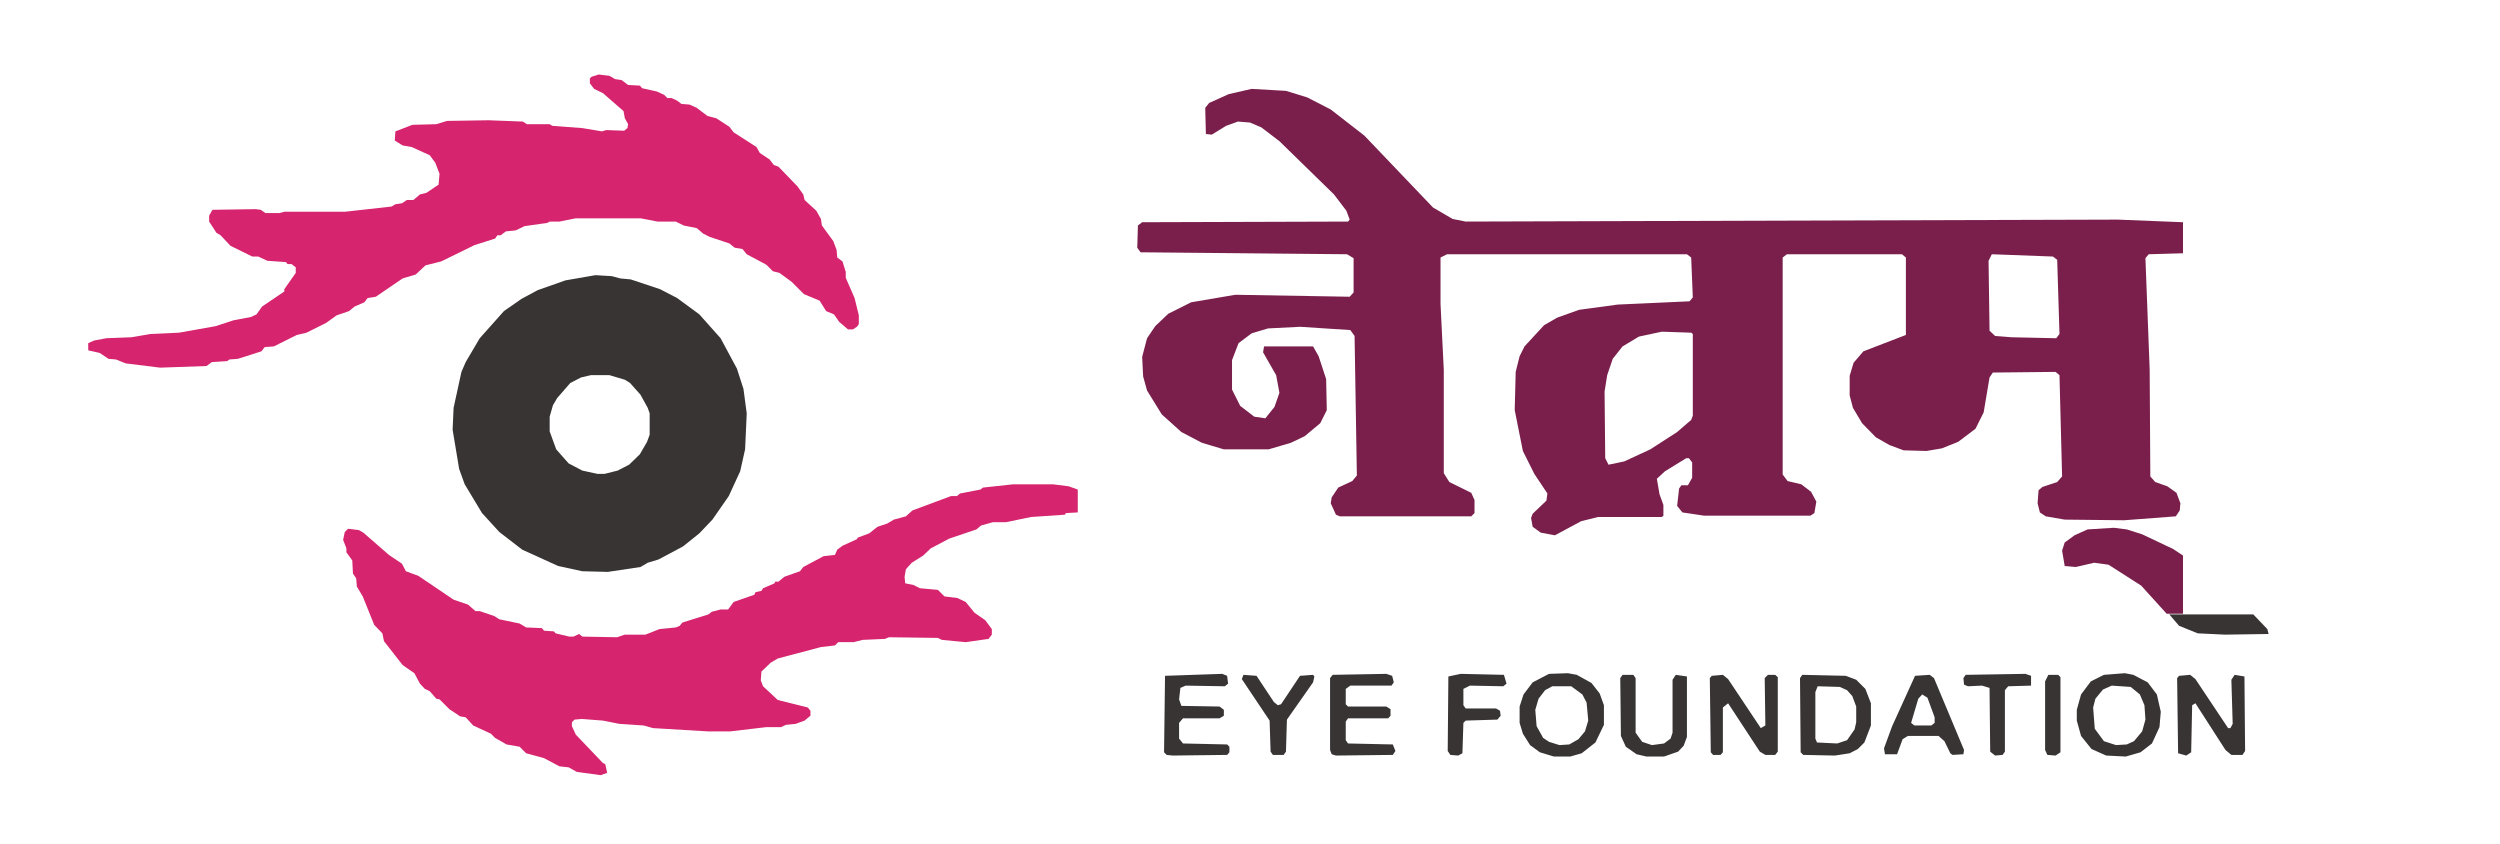
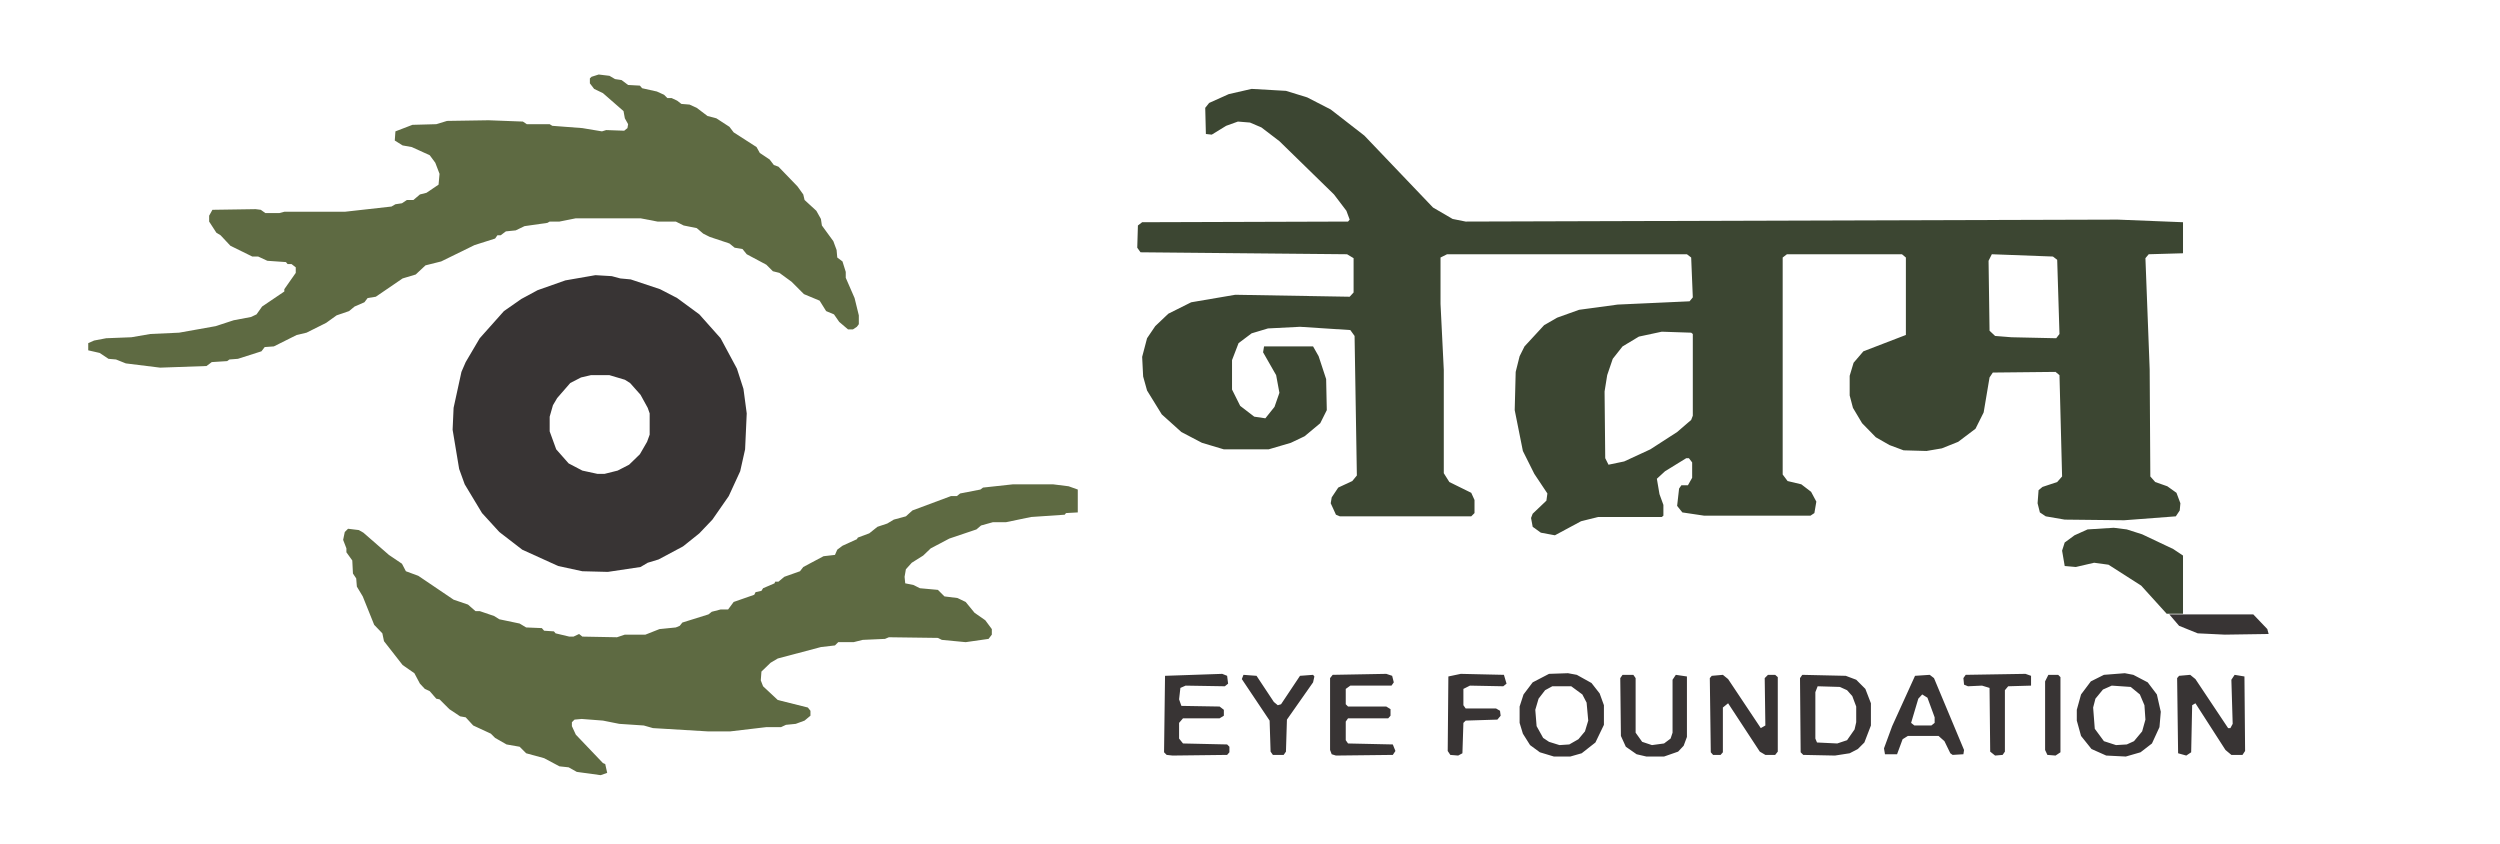
<svg xmlns="http://www.w3.org/2000/svg" viewBox="0 0 765 258">
-   <path fill="#D6246E" fill-rule="evenodd" d="M329.8 149.8 327.0 148.8 322.2 148.2 310.0 148.2 300.8 149.2 300.0 149.8 293.8 151.0 292.8 151.8 291.0 151.8 279.2 156.2 277.2 158.0 273.5 159.0 271.5 160.2 268.5 161.2 266.0 163.2 262.5 164.5 262.2 165.0 257.8 167.0 256.2 168.2 255.5 169.8 252.0 170.2 245.8 173.5 244.8 174.8 240.0 176.5 238.2 178.0 237.2 178.0 237.0 178.5 233.5 180.0 233.0 180.8 231.2 181.2 230.8 182.0 224.5 184.2 222.8 186.5 220.5 186.5 217.8 187.2 216.8 188.0 208.8 190.5 208.0 191.5 206.8 192.0 201.8 192.5 197.5 194.2 191.2 194.2 188.8 195.0 178.2 194.8 177.2 194.0 175.5 194.8 174.2 194.8 170.0 193.8 169.5 193.2 166.5 193.0 165.8 192.2 161.0 192.0 159.0 190.8 152.8 189.5 151.2 188.5 146.8 187.0 145.5 187.0 143.2 185.0 138.8 183.5 128.0 176.2 124.2 174.8 123.0 172.5 119.0 169.8 111.2 163.0 109.8 162.2 106.5 161.8 105.5 162.8 105.0 165.2 106.0 167.8 106.0 169.0 107.8 171.5 108.0 175.5 109.0 177.0 109.2 179.5 111.0 182.5 114.5 191.2 117.0 193.8 117.5 196.2 123.2 203.5 126.8 206.0 128.5 209.2 130.0 210.8 131.5 211.5 133.5 213.8 134.5 214.0 137.5 217.0 140.8 219.2 142.5 219.5 144.8 222.0 150.2 224.5 151.5 225.8 155.0 227.8 159.0 228.5 161.0 230.5 166.5 232.0 171.2 234.5 174.0 234.8 176.5 236.2 183.8 237.2 185.8 236.5 185.2 233.8 184.5 233.5 176.2 224.8 175.0 222.2 175.0 221.0 175.8 220.2 178.0 220.0 184.5 220.5 189.5 221.5 197.0 222.0 199.8 222.8 216.5 223.8 223.5 223.8 234.5 222.5 239.0 222.5 240.5 221.8 243.5 221.5 246.2 220.5 248.0 219.0 248.0 217.5 247.2 216.5 238.0 214.2 233.5 210.0 232.8 208.2 233.0 205.5 235.8 202.8 238.0 201.5 251.2 198.0 255.5 197.5 256.5 196.5 261.2 196.5 264.0 195.8 270.8 195.5 272.0 195.0 287.0 195.2 288.2 195.8 295.5 196.5 302.5 195.5 303.5 194.2 303.5 192.5 301.5 189.8 298.2 187.5 295.5 184.2 293.0 183.0 289.0 182.5 287.0 180.5 281.5 180.0 279.5 179.0 277.0 178.5 276.8 176.5 277.2 174.2 279.0 172.2 282.5 170.0 284.8 167.8 290.5 164.8 298.8 162.0 300.2 160.8 303.8 159.8 307.8 159.8 315.5 158.2 325.8 157.5 326.2 157.0 329.8 156.8ZM262.8 96.5 261.5 91.2 258.8 85.0 258.8 83.2 257.8 80.0 256.2 78.8 256.0 76.5 255.0 73.8 251.5 69.0 251.2 67.0 249.8 64.5 246.2 61.2 245.8 59.5 244.0 57.0 238.2 51.0 236.8 50.5 235.5 48.8 232.5 46.8 231.5 45.0 224.5 40.5 223.2 38.8 219.2 36.2 216.5 35.5 213.2 33.0 211.0 32.0 208.5 31.8 207.2 30.8 205.5 30.0 204.2 30.0 203.2 29.0 201.0 28.0 196.5 27.0 195.8 26.2 192.2 26.0 190.2 24.5 188.2 24.2 186.5 23.2 183.2 22.8 181.0 23.5 180.5 24.0 180.5 25.5 181.8 27.2 184.5 28.5 190.8 34.0 191.2 36.2 192.2 38.0 192.0 39.2 191.0 40.0 185.5 39.8 184.2 40.2 178.2 39.2 169.0 38.5 168.2 38.0 161.2 38.0 160.0 37.2 149.5 36.8 136.8 37.0 133.5 38.0 126.2 38.2 121.0 40.2 120.8 43.0 123.2 44.5 126.0 45.0 131.5 47.5 133.2 49.8 134.5 53.2 134.2 56.5 130.5 59.0 128.5 59.5 126.5 61.2 124.5 61.2 123.0 62.2 121.0 62.5 119.8 63.2 105.5 64.8 87.0 64.8 85.5 65.2 81.2 65.2 79.8 64.2 78.2 64.0 65.0 64.2 64.0 66.0 64.0 67.8 66.2 71.2 67.5 72.0 70.5 75.2 77.2 78.5 79.0 78.5 81.8 79.8 87.5 80.2 88.0 80.8 89.2 80.8 90.5 81.8 90.5 83.5 87.0 88.5 87.0 89.2 80.2 93.8 78.5 96.2 76.8 97.0 71.5 98.0 66.0 99.8 54.8 101.8 46.0 102.2 40.2 103.2 32.5 103.5 28.8 104.2 27.0 105.0 27.0 107.2 30.5 108.0 33.2 109.8 35.5 110.0 38.5 111.2 49.0 112.5 63.2 112.0 64.8 110.8 69.5 110.5 70.2 110.0 72.8 109.8 80.0 107.5 81.0 106.2 83.8 106.0 90.8 102.5 93.8 101.8 99.8 98.8 103.0 96.5 106.8 95.2 108.5 93.8 111.5 92.5 112.5 91.2 115.0 90.8 123.2 85.2 127.2 84.0 130.2 81.2 135.0 80.0 145.2 75.0 151.5 73.0 152.2 72.0 153.2 72.0 154.8 70.8 157.8 70.5 160.5 69.2 167.5 68.2 168.2 67.8 171.2 67.8 176.2 66.8 196.0 66.8 201.2 67.8 206.8 67.8 209.2 69.0 213.2 69.8 215.2 71.5 217.2 72.5 223.2 74.5 224.8 75.8 227.2 76.2 228.5 77.8 234.5 81.0 236.5 83.0 238.5 83.5 242.2 86.2 246.0 90.0 250.8 92.0 252.8 95.2 255.2 96.2 256.8 98.5 259.5 100.8 261.0 100.8 262.2 100.0 262.8 99.2Z" />
+   <path fill="#5E6A42" fill-rule="evenodd" d="M329.8 149.8 327.0 148.8 322.2 148.2 310.0 148.2 300.8 149.2 300.0 149.8 293.8 151.0 292.8 151.8 291.0 151.8 279.2 156.2 277.2 158.0 273.5 159.0 271.5 160.2 268.5 161.2 266.0 163.2 262.5 164.5 262.2 165.0 257.8 167.0 256.2 168.2 255.5 169.8 252.0 170.2 245.8 173.5 244.8 174.8 240.0 176.5 238.2 178.0 237.2 178.0 237.0 178.5 233.5 180.0 233.0 180.8 231.2 181.2 230.8 182.0 224.5 184.2 222.8 186.5 220.5 186.5 217.8 187.2 216.8 188.0 208.8 190.5 208.0 191.5 206.8 192.0 201.8 192.5 197.5 194.2 191.2 194.2 188.8 195.0 178.2 194.8 177.2 194.0 175.5 194.8 174.2 194.8 170.0 193.8 169.5 193.2 166.5 193.0 165.8 192.2 161.0 192.0 159.0 190.8 152.8 189.5 151.2 188.5 146.8 187.0 145.5 187.0 143.2 185.0 138.8 183.5 128.0 176.2 124.2 174.8 123.0 172.5 119.0 169.8 111.2 163.0 109.8 162.2 106.5 161.8 105.5 162.8 105.0 165.2 106.0 167.8 106.0 169.0 107.8 171.5 108.0 175.5 109.0 177.0 109.2 179.5 111.0 182.5 114.5 191.2 117.0 193.8 117.5 196.2 123.2 203.5 126.8 206.0 128.5 209.2 130.0 210.8 131.5 211.5 133.5 213.8 134.5 214.0 137.5 217.0 140.8 219.2 142.5 219.5 144.8 222.0 150.2 224.5 151.5 225.8 155.0 227.8 159.0 228.5 161.0 230.5 166.5 232.0 171.2 234.5 174.0 234.8 176.5 236.2 183.8 237.2 185.8 236.5 185.2 233.8 184.5 233.5 176.2 224.8 175.0 222.2 175.0 221.0 175.8 220.2 178.0 220.0 184.5 220.5 189.5 221.5 197.0 222.0 199.8 222.8 216.5 223.8 223.5 223.8 234.5 222.5 239.0 222.5 240.5 221.8 243.5 221.5 246.2 220.5 248.0 219.0 248.0 217.5 247.2 216.5 238.0 214.2 233.5 210.0 232.8 208.2 233.0 205.5 235.8 202.8 238.0 201.5 251.2 198.0 255.5 197.5 256.5 196.5 261.2 196.5 264.0 195.8 270.8 195.5 272.0 195.0 287.0 195.2 288.2 195.8 295.5 196.5 302.5 195.5 303.5 194.2 303.5 192.5 301.5 189.8 298.2 187.5 295.5 184.2 293.0 183.0 289.0 182.5 287.0 180.5 281.5 180.0 279.5 179.0 277.0 178.5 276.8 176.5 277.2 174.2 279.0 172.2 282.5 170.0 284.8 167.8 290.5 164.8 298.8 162.0 300.2 160.8 303.8 159.8 307.8 159.8 315.5 158.2 325.8 157.5 326.2 157.0 329.8 156.8ZM262.8 96.5 261.5 91.2 258.8 85.0 258.8 83.2 257.8 80.0 256.2 78.8 256.0 76.5 255.0 73.8 251.5 69.0 251.2 67.0 249.8 64.5 246.2 61.2 245.8 59.5 244.0 57.0 238.2 51.0 236.8 50.5 235.5 48.8 232.5 46.8 231.5 45.0 224.5 40.5 223.2 38.8 219.2 36.2 216.5 35.5 213.2 33.0 211.0 32.0 208.5 31.8 207.2 30.8 205.5 30.0 204.2 30.0 203.2 29.0 201.0 28.0 196.5 27.0 195.8 26.2 192.2 26.0 190.2 24.5 188.2 24.2 186.5 23.2 183.2 22.8 181.0 23.5 180.5 24.0 180.5 25.5 181.8 27.2 184.5 28.5 190.8 34.0 191.2 36.2 192.2 38.0 192.0 39.2 191.0 40.0 185.5 39.8 184.2 40.2 178.2 39.2 169.0 38.5 168.2 38.0 161.2 38.0 160.0 37.2 149.5 36.8 136.8 37.0 133.5 38.0 126.2 38.2 121.0 40.2 120.8 43.0 123.2 44.5 126.0 45.0 131.5 47.5 133.2 49.8 134.5 53.2 134.2 56.5 130.5 59.0 128.5 59.5 126.5 61.2 124.5 61.2 123.0 62.2 121.0 62.5 119.8 63.2 105.5 64.8 87.0 64.8 85.5 65.2 81.2 65.2 79.8 64.2 78.2 64.0 65.0 64.2 64.0 66.0 64.0 67.8 66.2 71.2 67.5 72.0 70.5 75.2 77.2 78.5 79.0 78.5 81.8 79.8 87.5 80.2 88.0 80.8 89.2 80.8 90.5 81.8 90.5 83.5 87.0 88.5 87.0 89.2 80.2 93.8 78.5 96.2 76.8 97.0 71.5 98.0 66.0 99.8 54.8 101.8 46.0 102.2 40.2 103.2 32.5 103.5 28.8 104.2 27.0 105.0 27.0 107.2 30.5 108.0 33.2 109.8 35.5 110.0 38.5 111.2 49.0 112.5 63.2 112.0 64.8 110.8 69.5 110.5 70.2 110.0 72.8 109.8 80.0 107.5 81.0 106.2 83.8 106.0 90.8 102.5 93.8 101.8 99.8 98.8 103.0 96.5 106.8 95.2 108.5 93.8 111.5 92.5 112.5 91.2 115.0 90.8 123.2 85.2 127.2 84.0 130.2 81.2 135.0 80.0 145.2 75.0 151.5 73.0 152.2 72.0 153.2 72.0 154.8 70.8 157.8 70.5 160.5 69.2 167.5 68.2 168.2 67.8 171.2 67.8 176.2 66.8 196.0 66.8 201.2 67.8 206.8 67.8 209.2 69.0 213.2 69.8 215.2 71.5 217.2 72.5 223.2 74.5 224.8 75.8 227.2 76.2 228.5 77.8 234.5 81.0 236.5 83.0 238.5 83.5 242.2 86.2 246.0 90.0 250.8 92.0 252.8 95.2 255.2 96.2 256.8 98.5 259.5 100.8 261.0 100.8 262.2 100.0 262.8 99.2Z" />
  <path fill="#383434" fill-rule="evenodd" d="M182.2 84.2 173.0 85.8 164.5 88.8 159.5 91.5 154.2 95.2 146.8 103.5 142.5 110.8 141.2 113.8 138.8 124.8 138.5 131.5 140.5 143.5 142.2 148.2 147.5 157.0 152.8 162.8 159.8 168.2 170.8 173.2 178.2 174.8 186.0 175.0 196.0 173.5 198.2 172.2 201.5 171.2 209.0 167.2 214.0 163.2 218.0 159.0 223.0 151.8 226.5 144.2 228.0 137.5 228.5 126.5 227.5 119.0 225.5 112.8 220.5 103.5 214.0 96.2 207.2 91.2 202.0 88.5 193.0 85.5 189.8 85.2 187.2 84.5ZM180.8 114.8 186.5 114.8 191.2 116.2 192.8 117.2 196.0 120.8 198.2 124.8 198.8 126.5 198.8 133.0 198.0 135.2 195.8 139.0 192.5 142.2 189.0 144.0 185.0 145.0 182.8 145.0 178.2 144.0 174.0 141.8 170.2 137.5 168.2 132.0 168.2 127.5 169.2 124.0 170.5 121.8 174.5 117.2 177.8 115.5Z" />
-   <path fill="#7A1F4C" fill-rule="evenodd" d="M631.8 166.0 631.0 168.5 631.8 173.2 635.2 173.5 640.8 172.2 645.2 172.8 655.2 179.2 663.0 187.8 668.0 187.8 668.0 170.0 665.0 168.0 655.5 163.5 650.8 162.0 646.8 161.5 638.8 162.0 634.8 163.8ZM348.2 69.0 348.0 75.8 349.0 77.2 412.2 77.8 414.2 79.0 414.2 89.5 413.0 90.8 378.0 90.2 364.5 92.5 357.5 96.0 353.5 99.8 351.0 103.5 349.5 109.2 349.8 115.2 351.0 119.5 355.5 126.8 361.5 132.2 367.8 135.5 374.5 137.5 388.2 137.5 395.0 135.5 399.2 133.5 404.0 129.5 406.0 125.5 405.8 116.0 403.5 109.0 401.8 106.0 386.8 106.0 386.5 107.8 390.5 114.8 391.5 120.2 390.0 124.5 387.2 128.0 383.8 127.5 379.5 124.2 377.0 119.2 377.0 110.2 379.0 105.0 383.0 102.0 388.0 100.5 397.8 100.0 413.2 101.0 414.5 102.8 415.2 145.5 413.8 147.2 409.5 149.2 407.5 152.2 407.2 154.0 408.8 157.5 410.0 158.0 450.2 158.0 451.2 157.0 451.2 153.0 450.2 150.8 443.5 147.5 441.8 144.8 441.8 113.2 440.8 93.0 440.8 78.8 442.8 77.8 516.2 77.8 517.5 78.8 518.0 91.0 517.0 92.2 495.0 93.2 483.2 94.8 476.5 97.2 472.5 99.5 466.5 106.0 465.0 109.0 463.8 113.8 463.5 125.5 466.0 138.0 469.5 145.0 473.5 151.0 473.2 153.2 469.0 157.2 468.5 158.5 469.0 161.2 471.5 163.0 475.8 163.8 483.8 159.5 489.0 158.2 508.5 158.2 509.0 157.8 509.0 154.5 507.8 151.2 507.0 146.5 509.5 144.2 516.0 140.2 516.8 140.2 517.8 141.5 517.8 146.2 516.5 148.5 514.5 148.5 513.8 149.5 513.2 154.8 514.8 156.8 521.5 157.8 554.0 157.8 555.2 157.0 555.8 153.5 554.2 150.5 551.2 148.2 547.0 147.2 545.5 145.2 545.5 78.8 546.8 77.8 582.0 77.8 583.2 78.8 583.2 102.5 570.2 107.5 567.2 111.0 566.0 115.0 566.0 121.0 567.0 124.8 569.8 129.5 574.0 133.8 578.2 136.2 582.5 137.8 589.5 138.0 594.2 137.2 599.2 135.2 604.5 131.2 607.0 126.2 608.8 115.5 609.8 114.0 629.0 113.8 630.2 114.8 631.0 145.8 629.5 147.5 625.0 149.0 623.8 150.0 623.5 154.0 624.2 156.8 626.0 158.0 631.8 159.0 650.0 159.2 665.8 158.0 667.0 156.2 667.2 154.0 666.0 150.8 663.2 148.8 659.5 147.5 658.0 145.8 657.8 113.0 656.5 79.0 657.5 77.8 668.0 77.5 668.0 68.0 648.0 67.2 448.5 67.8 444.5 67.0 438.5 63.5 417.5 41.5 407.2 33.5 400.0 29.8 393.5 27.8 383.0 27.2 376.0 28.8 370.0 31.5 368.8 33.0 369.0 41.0 370.8 41.2 375.2 38.5 378.8 37.2 382.5 37.5 386.0 39.0 391.5 43.2 408.2 59.5 412.0 64.5 413.0 67.2 412.5 67.8 349.5 68.0ZM517.5 101.8 518.0 102.2 518.0 127.2 517.5 128.5 513.2 132.2 505.0 137.5 497.0 141.2 492.2 142.2 491.2 140.2 491.0 119.8 491.8 114.8 493.5 109.8 496.5 106.0 501.5 103.0 508.5 101.5ZM609.5 77.8 628.2 78.5 629.5 79.5 630.2 102.2 629.2 103.5 615.5 103.2 610.5 102.8 608.8 101.2 608.5 79.8Z" />
+   <path fill="#3C4632" fill-rule="evenodd" d="M631.8 166.0 631.0 168.5 631.8 173.2 635.2 173.5 640.8 172.2 645.2 172.8 655.2 179.2 663.0 187.8 668.0 187.8 668.0 170.0 665.0 168.0 655.5 163.5 650.8 162.0 646.8 161.5 638.8 162.0 634.8 163.8ZM348.2 69.0 348.0 75.8 349.0 77.2 412.2 77.8 414.2 79.0 414.2 89.5 413.0 90.8 378.0 90.2 364.5 92.5 357.5 96.0 353.5 99.8 351.0 103.5 349.5 109.2 349.8 115.2 351.0 119.5 355.5 126.8 361.5 132.2 367.8 135.5 374.5 137.5 388.2 137.5 395.0 135.5 399.2 133.5 404.0 129.5 406.0 125.5 405.8 116.0 403.5 109.0 401.8 106.0 386.8 106.0 386.5 107.8 390.5 114.8 391.5 120.2 390.0 124.5 387.2 128.0 383.8 127.5 379.5 124.2 377.0 119.2 377.0 110.2 379.0 105.0 383.0 102.0 388.0 100.5 397.8 100.0 413.2 101.0 414.5 102.8 415.2 145.5 413.8 147.2 409.5 149.2 407.5 152.2 407.2 154.0 408.8 157.5 410.0 158.0 450.2 158.0 451.2 157.0 451.2 153.0 450.2 150.8 443.5 147.5 441.8 144.8 441.8 113.2 440.8 93.0 440.8 78.8 442.8 77.8 516.2 77.8 517.5 78.8 518.0 91.0 517.0 92.2 495.0 93.2 483.2 94.8 476.5 97.2 472.5 99.5 466.5 106.0 465.0 109.0 463.8 113.8 463.5 125.5 466.0 138.0 469.5 145.0 473.5 151.0 473.2 153.2 469.0 157.2 468.5 158.5 469.0 161.2 471.5 163.0 475.8 163.8 483.8 159.5 489.0 158.2 508.5 158.2 509.0 157.8 509.0 154.5 507.8 151.2 507.0 146.5 509.5 144.2 516.0 140.2 516.8 140.2 517.8 141.5 517.8 146.2 516.5 148.5 514.5 148.5 513.8 149.5 513.2 154.8 514.8 156.8 521.5 157.8 554.0 157.8 555.2 157.0 555.8 153.5 554.2 150.5 551.2 148.2 547.0 147.2 545.5 145.2 545.5 78.8 546.8 77.8 582.0 77.8 583.2 78.8 583.2 102.5 570.2 107.5 567.2 111.0 566.0 115.0 566.0 121.0 567.0 124.8 569.8 129.5 574.0 133.8 578.2 136.2 582.5 137.8 589.5 138.0 594.2 137.2 599.2 135.2 604.5 131.2 607.0 126.2 608.8 115.5 609.8 114.0 629.0 113.8 630.2 114.8 631.0 145.8 629.5 147.5 625.0 149.0 623.8 150.0 623.5 154.0 624.2 156.8 626.0 158.0 631.8 159.0 650.0 159.2 665.8 158.0 667.0 156.2 667.2 154.0 666.0 150.8 663.2 148.8 659.5 147.5 658.0 145.8 657.8 113.0 656.5 79.0 657.5 77.8 668.0 77.5 668.0 68.0 648.0 67.2 448.5 67.8 444.5 67.0 438.5 63.5 417.5 41.5 407.2 33.5 400.0 29.8 393.5 27.8 383.0 27.2 376.0 28.8 370.0 31.5 368.8 33.0 369.0 41.0 370.8 41.2 375.2 38.5 378.8 37.2 382.5 37.5 386.0 39.0 391.5 43.2 408.2 59.5 412.0 64.5 413.0 67.2 412.5 67.8 349.5 68.0ZM517.5 101.8 518.0 102.2 518.0 127.2 517.5 128.5 513.2 132.2 505.0 137.5 497.0 141.2 492.2 142.2 491.2 140.2 491.0 119.8 491.8 114.8 493.5 109.8 496.5 106.0 501.5 103.0 508.5 101.5ZM609.5 77.8 628.2 78.5 629.5 79.5 630.2 102.2 629.2 103.5 615.5 103.2 610.5 102.8 608.8 101.2 608.5 79.8Z" />
  <path fill="#383434" fill-rule="evenodd" d="M666.8 206.8 666.2 207.5 666.5 230.5 669.0 231.2 670.5 230.2 670.8 215.8 671.8 215.2 681.0 229.5 682.8 231.0 686.2 231.0 687.0 229.8 686.8 207.0 683.8 206.5 682.8 208.0 683.2 221.5 682.5 222.8 681.8 222.8 671.8 207.8 670.2 206.5ZM626.8 206.5 625.8 208.5 625.8 229.5 626.5 231.0 629.0 231.2 630.5 230.2 630.5 207.2 629.8 206.5ZM586.0 206.8 579.0 222.2 576.5 229.0 576.8 230.8 580.5 230.8 582.2 226.2 583.8 225.2 593.2 225.2 595.0 226.8 596.8 230.5 597.5 231.0 600.8 230.8 601.0 229.5 591.8 207.5 590.5 206.5ZM588.2 212.5 589.8 213.5 592.0 219.5 592.0 221.2 591.0 222.0 585.8 222.0 584.8 221.2 587.0 213.8ZM551.5 206.5 550.8 207.5 551.0 230.2 551.8 231.0 561.5 231.2 566.0 230.5 568.5 229.2 570.5 227.2 572.5 222.0 572.5 215.2 570.8 210.8 568.0 208.0 564.8 206.8ZM556.2 210.0 563.0 210.2 565.2 211.2 566.8 213.0 568.0 216.2 568.0 221.0 567.5 223.2 565.2 226.5 562.2 227.5 556.0 227.2 555.5 226.0 555.5 211.8ZM523.8 206.8 523.2 207.5 523.5 230.2 524.2 231.0 526.5 231.0 527.2 230.2 527.2 216.5 528.8 215.2 538.5 230.0 540.2 231.0 543.2 231.0 544.0 230.0 544.0 207.2 543.2 206.5 541.0 206.5 540.0 207.5 540.2 222.0 538.8 222.8 528.8 207.8 527.2 206.5ZM496.5 206.5 495.8 207.5 496.0 225.2 497.5 228.5 500.8 230.8 503.8 231.5 509.2 231.5 513.5 230.0 515.2 228.2 516.2 225.5 516.2 207.0 512.8 206.5 511.8 208.0 511.8 224.2 511.2 226.0 509.2 227.5 505.5 228.0 502.5 227.0 500.5 224.2 500.5 207.5 499.8 206.5ZM380.5 206.5 380.0 207.8 388.5 220.5 388.8 230.0 389.5 231.0 392.8 231.0 393.5 230.0 393.8 220.2 401.8 208.8 402.2 207.0 401.8 206.5 397.8 206.8 392.0 215.5 391.0 215.8 389.8 214.8 384.5 206.8ZM601.5 206.5 600.8 207.5 601.0 209.5 602.2 210.0 606.5 209.8 608.8 210.5 609.0 230.0 610.5 231.2 612.8 231.0 613.5 230.0 613.5 211.2 614.5 210.0 621.5 209.8 621.5 206.8 619.8 206.2ZM460.2 206.5 447.0 206.2 443.2 207.0 443.0 229.8 443.8 231.0 446.2 231.2 447.5 230.5 447.8 221.2 448.5 220.5 458.2 220.2 459.2 219.0 459.0 217.5 457.8 216.8 448.5 216.8 447.8 215.8 447.8 210.8 449.8 209.8 460.0 210.0 461.0 209.2ZM407.8 206.5 407.0 207.5 407.0 229.5 407.5 230.8 408.8 231.2 426.2 231.0 427.0 229.8 426.2 227.8 412.5 227.5 411.8 226.5 411.8 220.8 412.5 219.8 424.8 219.8 425.5 219.0 425.5 217.0 424.2 216.2 412.5 216.2 411.8 215.5 411.8 210.8 413.2 209.8 425.8 209.8 426.5 208.8 426.0 206.8 424.2 206.2ZM356.5 206.8 356.2 230.2 357.0 231.0 358.8 231.2 375.5 231.0 376.2 230.2 376.2 228.5 375.5 227.8 362.0 227.5 360.8 226.0 360.8 221.2 362.0 219.8 373.2 219.8 374.5 219.0 374.5 217.2 373.2 216.2 361.5 216.0 360.8 214.0 361.2 210.5 362.8 209.8 374.8 210.0 375.8 209.2 375.5 206.8 374.0 206.2ZM643.8 206.5 639.8 208.5 636.8 212.5 635.5 217.2 635.5 220.5 636.8 225.2 640.0 229.2 644.5 231.2 650.5 231.5 655.0 230.2 658.5 227.5 660.8 222.5 661.2 217.8 660.0 212.5 657.2 208.8 652.8 206.5 650.2 206.0ZM646.2 209.8 652.0 210.2 654.8 212.5 656.2 215.8 656.5 220.2 655.5 223.8 653.0 226.8 650.8 227.8 647.5 228.0 643.8 226.8 641.0 223.0 640.5 216.5 641.2 213.8 643.5 211.0ZM474.0 206.2 469.0 208.8 466.2 212.5 465.0 216.2 465.0 221.2 466.0 224.5 468.2 228.0 471.2 230.2 475.5 231.5 480.5 231.5 484.0 230.5 488.2 227.2 490.8 221.8 490.8 215.8 489.5 212.2 487.0 209.0 482.5 206.5 479.8 206.0ZM475.0 210.0 480.8 210.0 484.2 212.5 485.5 215.0 486.0 220.5 485.0 223.8 483.0 226.2 480.2 227.8 477.2 228.0 474.0 227.0 472.2 225.8 470.2 222.2 469.8 217.2 470.8 213.8 472.8 211.2ZM663.8 188.0 666.8 191.5 672.5 193.8 680.8 194.2 694.2 194.0 693.8 192.5 689.5 188.0Z" />
</svg>
